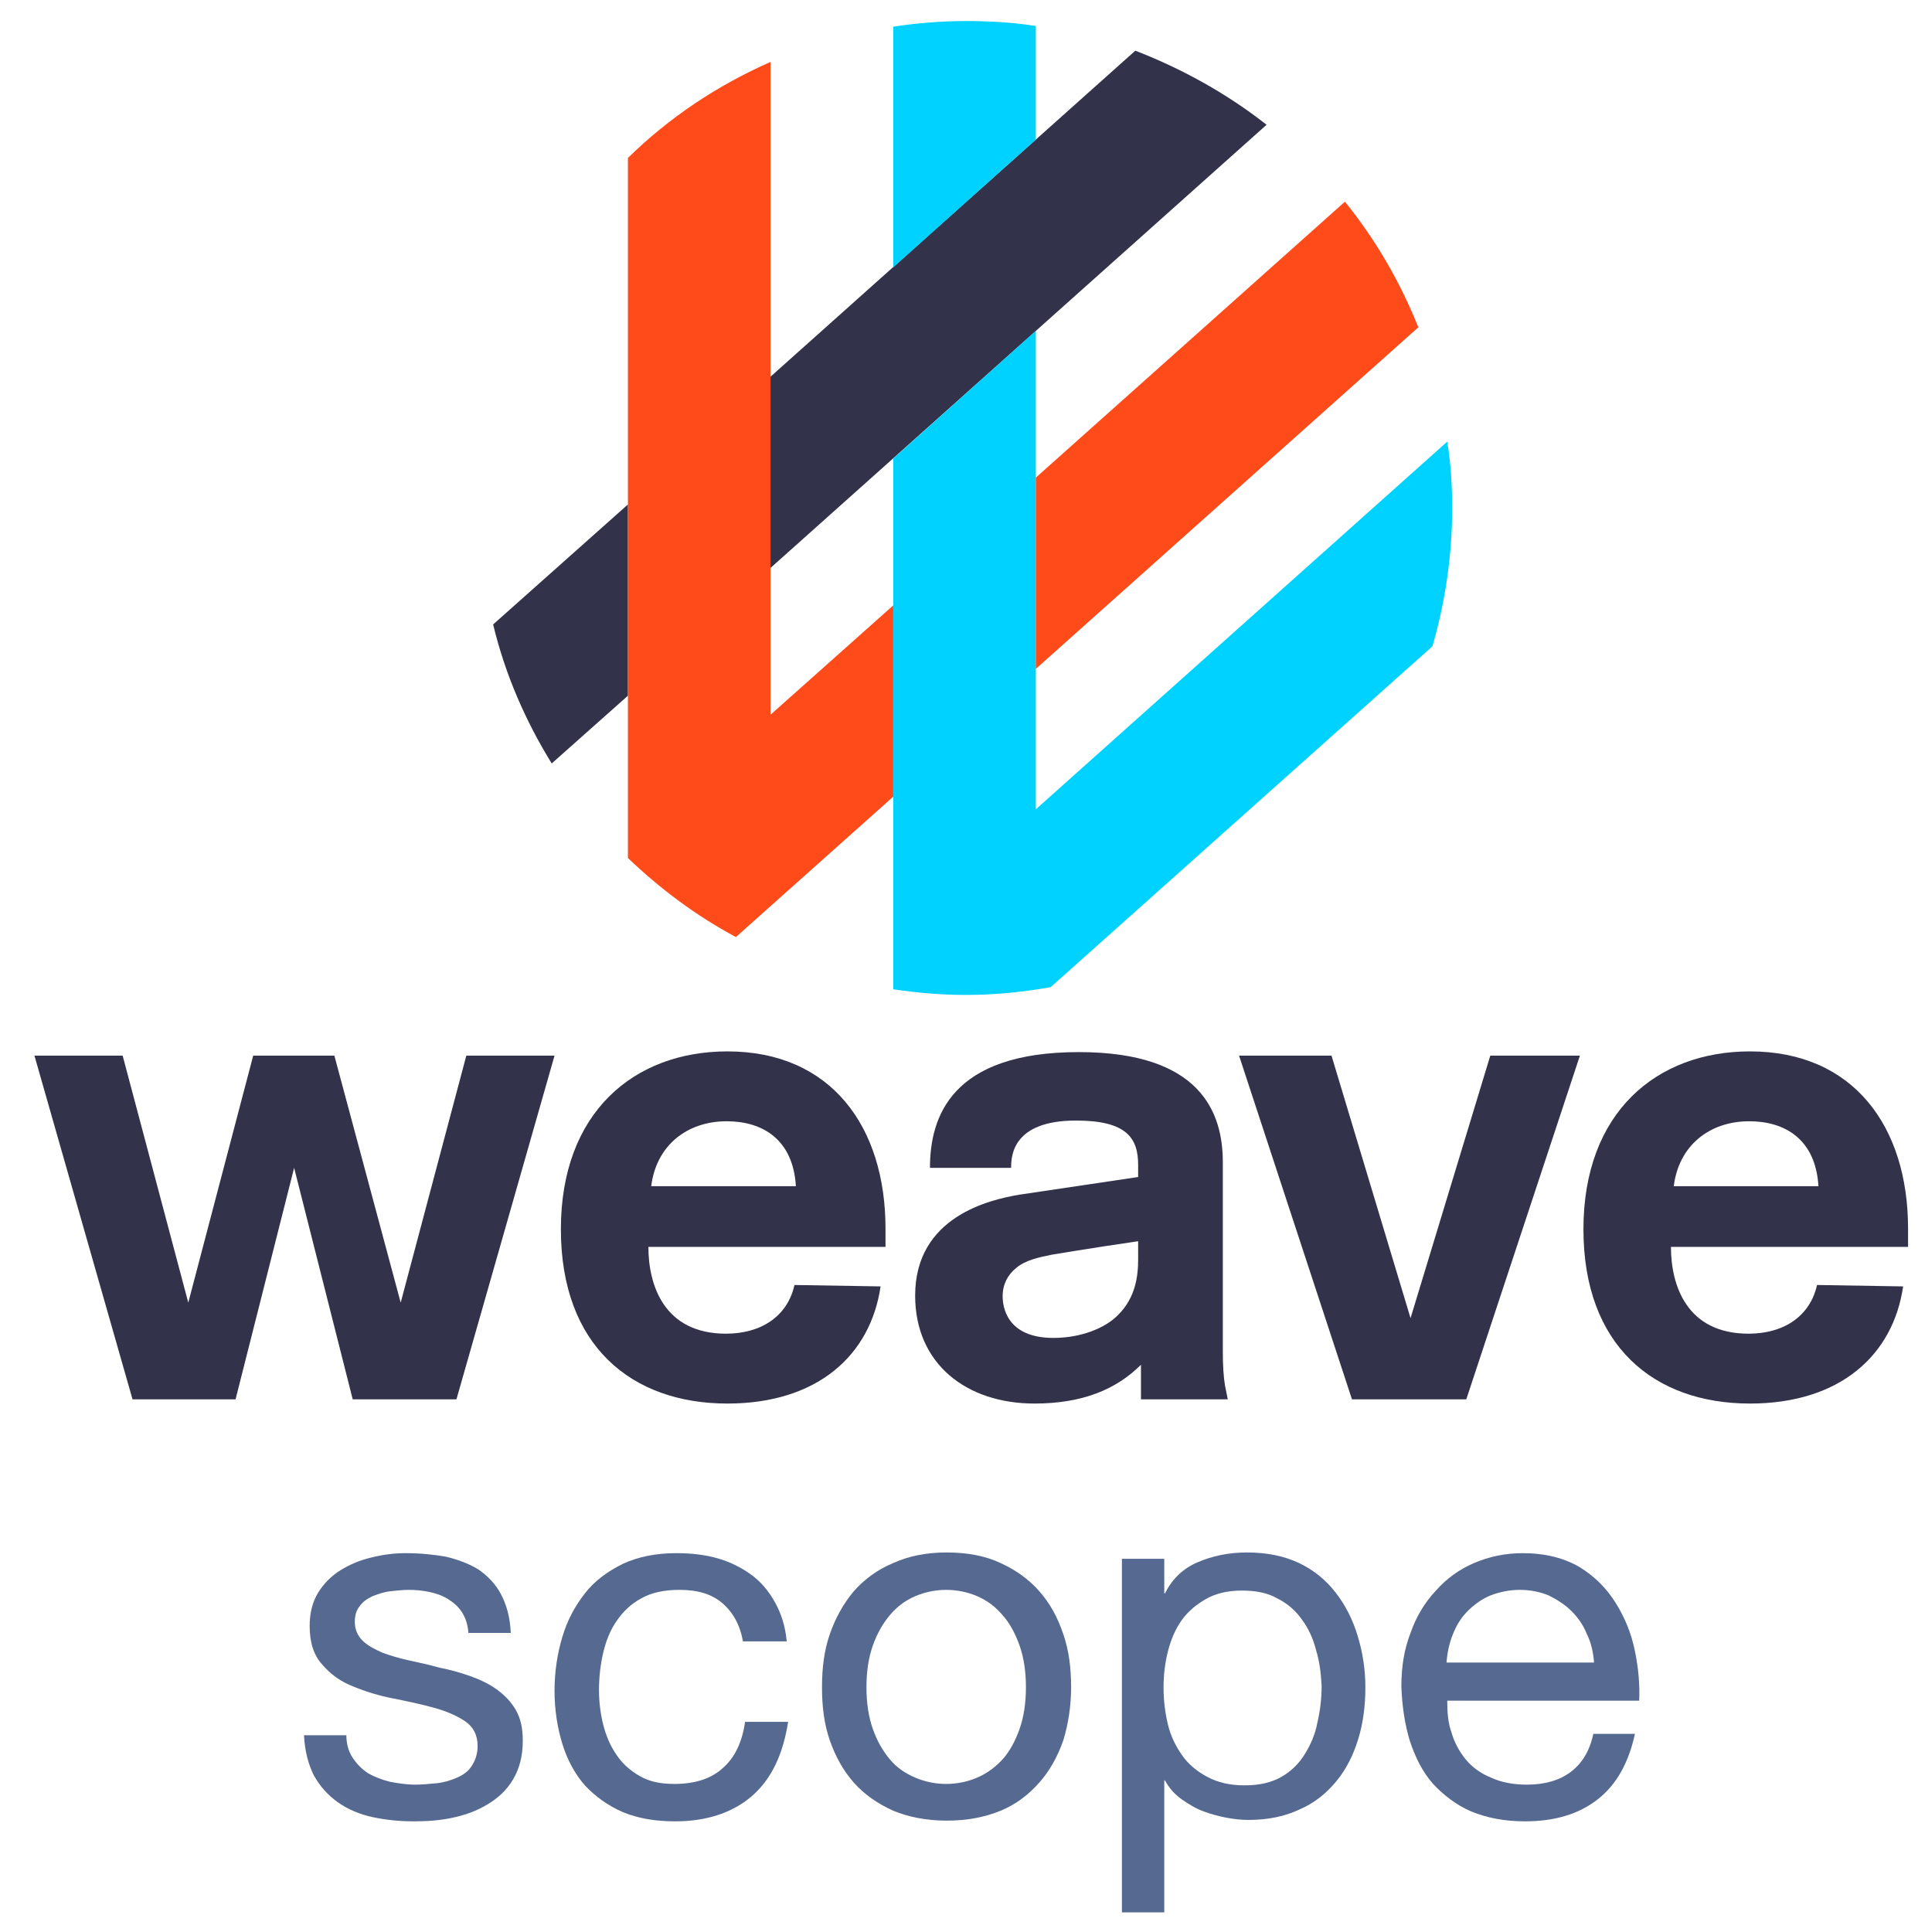
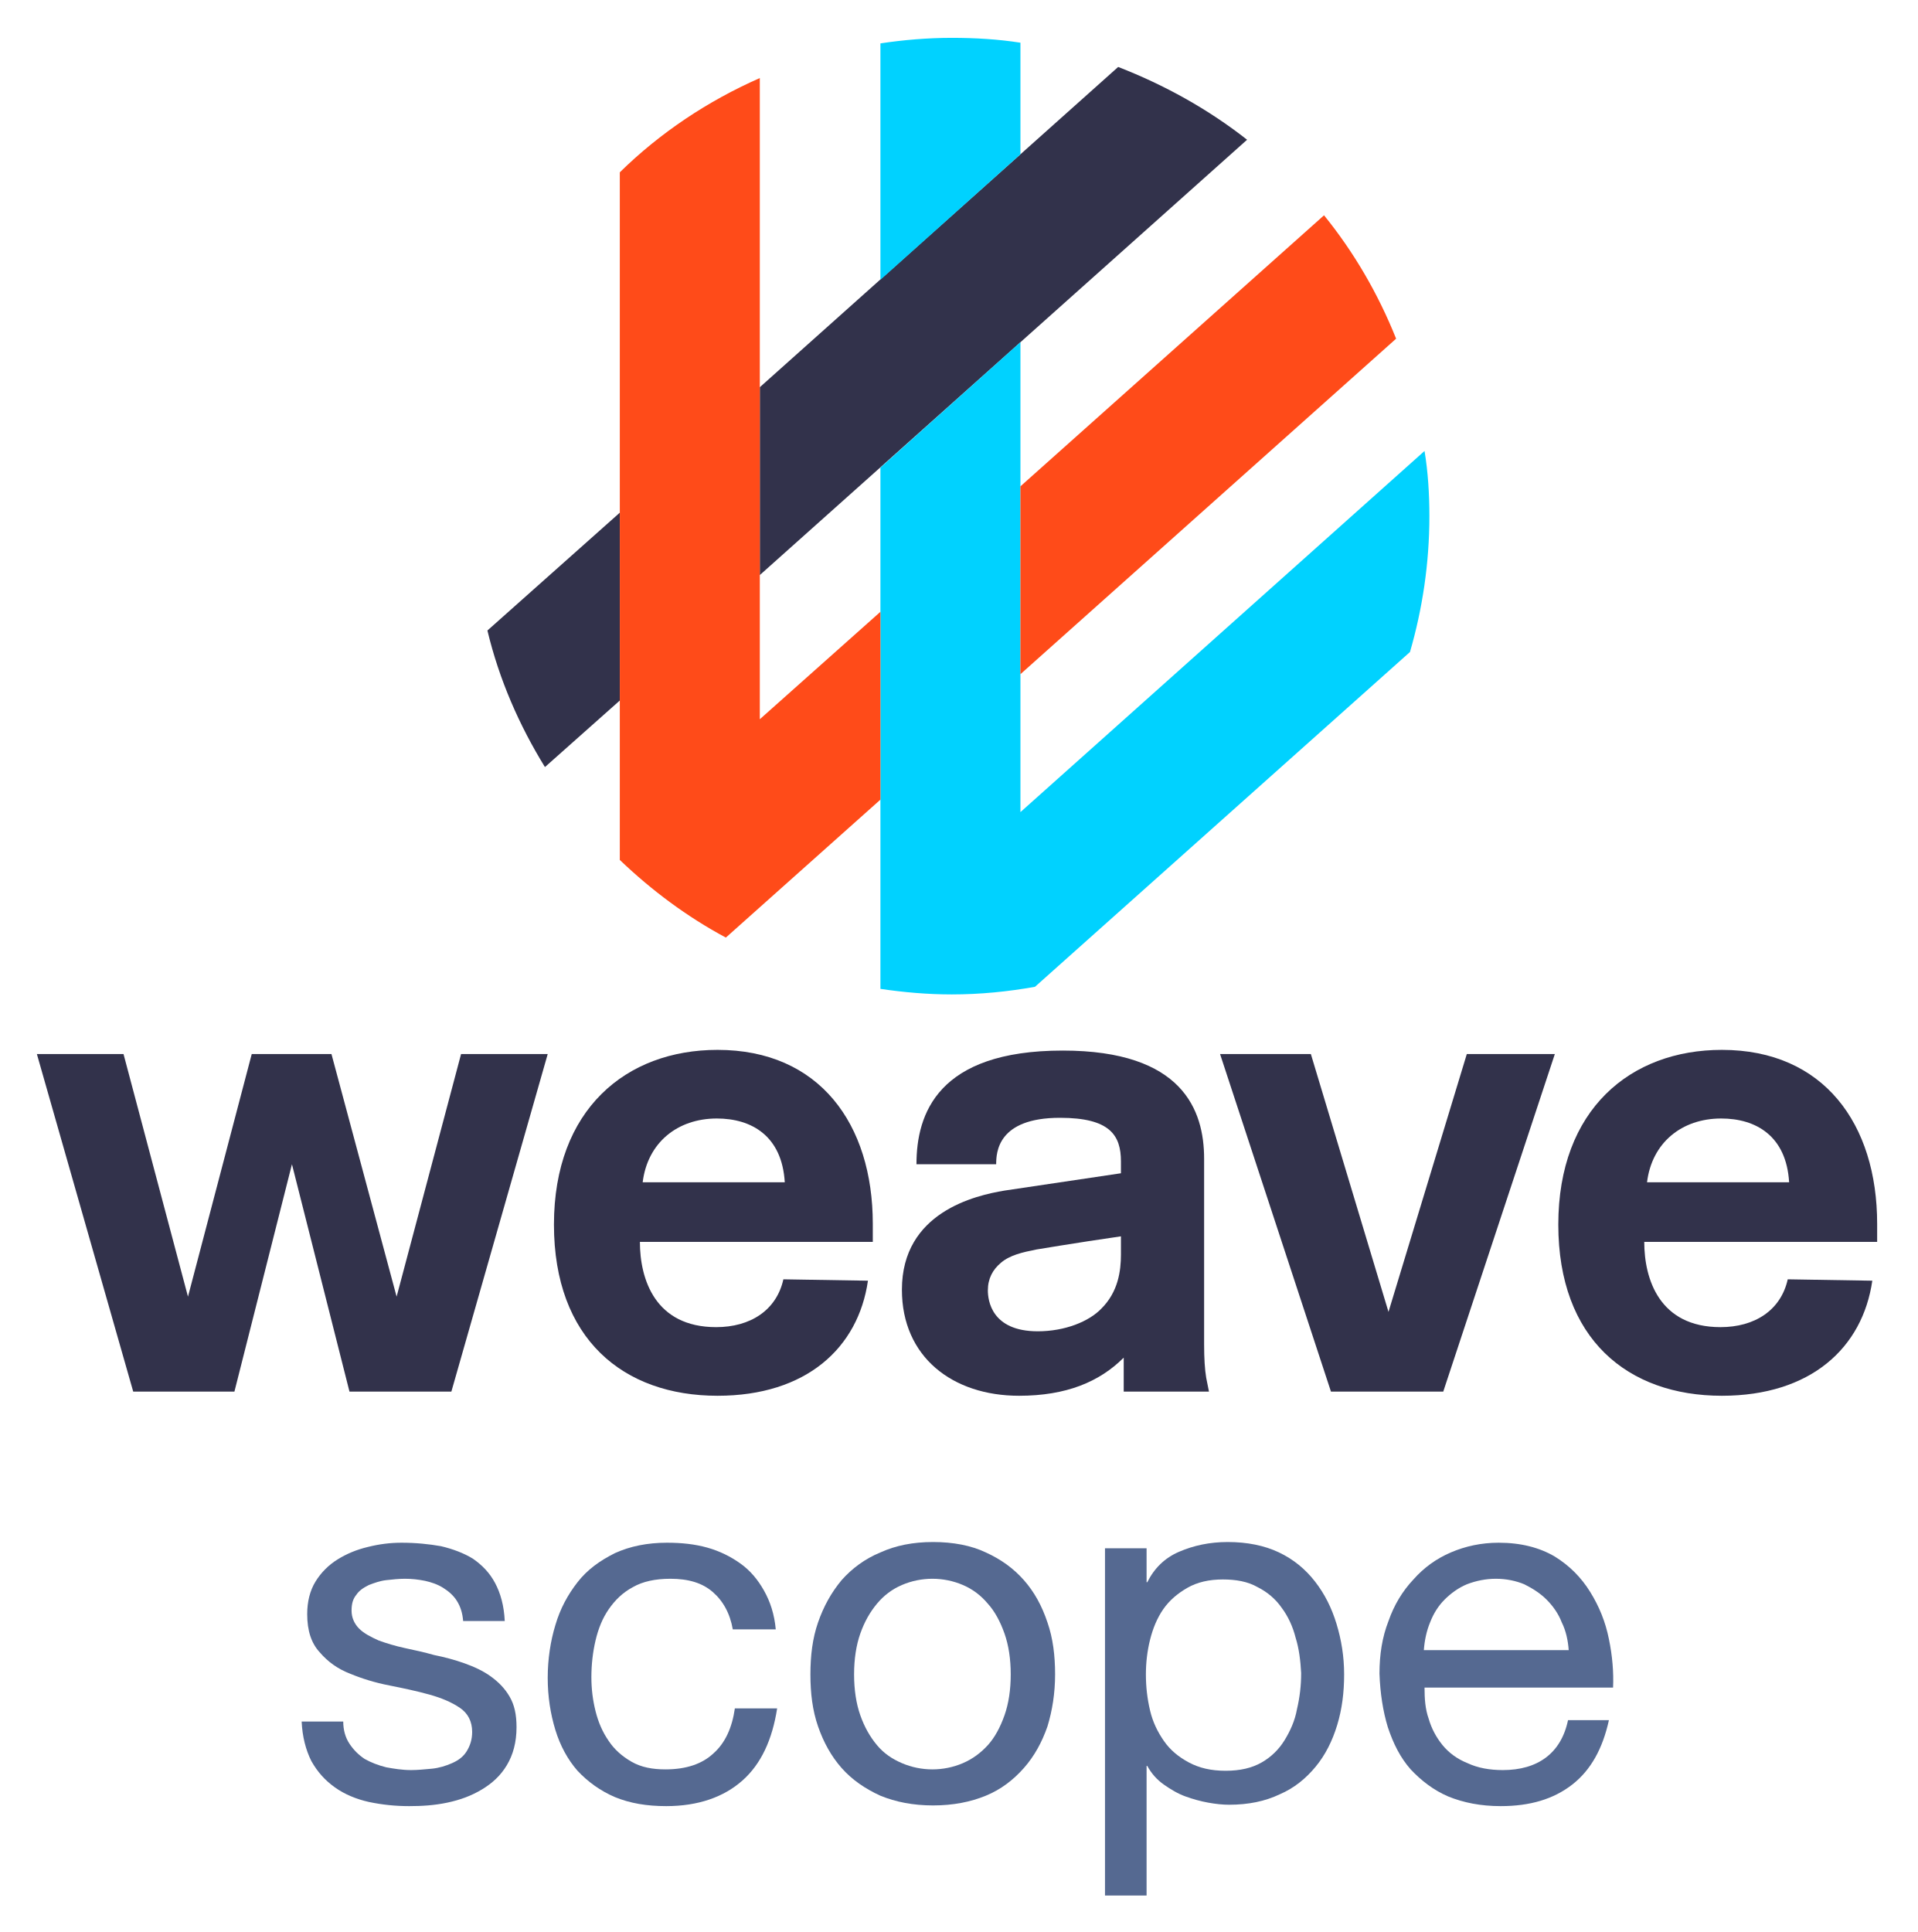
- <svg xmlns="http://www.w3.org/2000/svg" version="1.1" id="Layer_1" x="0px" y="0px" viewBox="7.12 7.12 271.76 273.76" style="enable-background:new 0 0 288 288;" xml:space="preserve">
+ <svg xmlns="http://www.w3.org/2000/svg" version="1.1" id="Layer_1" x="0px" y="0px" viewBox="6.68 4.64 276.64 278.72" style="enable-background:new 0 0 288 288;" xml:space="preserve">
  <style type="text/css">
	.st0{fill:#556991;}
	.st1{fill:#32324B;}
	.st2{fill:#00D2FF;}
	.st3{fill:#FF4B19;}
</style>
  <g>
    <path class="st0" d="M57.1,256.2c0.6,0.9,1.3,1.6,2.2,2.2c0.9,0.5,1.9,0.9,3.1,1.2c1.1,0.2,2.3,0.4,3.6,0.4c0.9,0,1.9-0.1,3-0.2   c1-0.1,2-0.4,2.9-0.8c0.9-0.4,1.6-0.9,2.1-1.7s0.8-1.7,0.8-2.8c0-1.5-0.6-2.7-1.8-3.5c-1.2-0.8-2.6-1.4-4.4-1.9   c-1.8-0.5-3.7-0.9-5.7-1.3c-2.1-0.4-4-1-5.7-1.7c-1.8-0.7-3.2-1.7-4.4-3.1c-1.2-1.3-1.8-3.1-1.8-5.5c0-1.8,0.4-3.4,1.2-4.7   c0.8-1.3,1.9-2.4,3.2-3.2c1.3-0.8,2.7-1.4,4.4-1.8c1.6-0.4,3.2-0.6,4.8-0.6c2.1,0,4,0.2,5.7,0.5c1.7,0.4,3.3,1,4.6,1.8   c1.3,0.9,2.4,2,3.2,3.5c0.8,1.5,1.3,3.3,1.4,5.5h-6c-0.1-1.2-0.4-2.1-0.9-2.9c-0.5-0.8-1.2-1.4-2-1.9c-0.8-0.5-1.7-0.8-2.6-1   c-1-0.2-1.9-0.3-2.9-0.3c-0.9,0-1.8,0.1-2.7,0.2c-0.9,0.1-1.7,0.4-2.5,0.7c-0.8,0.4-1.4,0.8-1.8,1.4c-0.5,0.6-0.7,1.3-0.7,2.3   c0,1,0.4,1.9,1.1,2.6c0.7,0.7,1.7,1.2,2.8,1.7c1.1,0.4,2.4,0.8,3.8,1.1c1.4,0.3,2.8,0.6,4.2,1c1.5,0.3,3,0.7,4.4,1.2   c1.4,0.5,2.7,1.1,3.8,1.9c1.1,0.8,2,1.7,2.7,2.9c0.7,1.2,1,2.6,1,4.4c0,2.2-0.5,4-1.4,5.5c-0.9,1.5-2.1,2.6-3.6,3.5   c-1.5,0.9-3.1,1.5-5,1.9c-1.9,0.4-3.7,0.5-5.5,0.5c-2,0-3.9-0.2-5.8-0.6c-1.8-0.4-3.5-1.1-4.9-2.1c-1.4-1-2.5-2.2-3.4-3.8   c-0.8-1.6-1.3-3.5-1.4-5.7h6C56.2,254.2,56.5,255.3,57.1,256.2z" />
    <path class="st0" d="M109.5,234.3c-1.5-1.3-3.5-1.9-6.1-1.9c-2.2,0-4,0.4-5.4,1.2c-1.5,0.8-2.6,1.9-3.5,3.2   c-0.9,1.3-1.5,2.8-1.9,4.5c-0.4,1.7-0.6,3.5-0.6,5.3c0,1.7,0.2,3.3,0.6,4.9c0.4,1.6,1,3,1.9,4.3c0.8,1.2,1.9,2.2,3.3,3   c1.4,0.8,3,1.1,4.9,1.1c3,0,5.3-0.8,6.9-2.3c1.7-1.5,2.7-3.7,3.1-6.5h6.1c-0.7,4.5-2.3,8-5,10.4c-2.7,2.4-6.4,3.7-11,3.7   c-2.8,0-5.2-0.4-7.4-1.3c-2.1-0.9-3.9-2.2-5.4-3.8c-1.4-1.6-2.5-3.6-3.2-5.9c-0.7-2.3-1.1-4.8-1.1-7.5c0-2.7,0.4-5.3,1.1-7.6   c0.7-2.4,1.8-4.4,3.2-6.2c1.4-1.8,3.2-3.1,5.4-4.2c2.2-1,4.7-1.5,7.5-1.5c2.1,0,4,0.2,5.8,0.7c1.8,0.5,3.4,1.3,4.8,2.3   c1.4,1,2.5,2.3,3.4,3.9c0.9,1.6,1.5,3.4,1.7,5.6h-6.2C112,237.4,111,235.6,109.5,234.3z" />
    <path class="st0" d="M124.7,238.7c0.8-2.3,1.9-4.3,3.4-6.1c1.5-1.7,3.4-3.1,5.6-4c2.2-1,4.7-1.5,7.6-1.5c2.9,0,5.5,0.5,7.6,1.5   c2.2,1,4,2.3,5.5,4c1.5,1.7,2.6,3.7,3.4,6.1c0.8,2.3,1.1,4.8,1.1,7.5s-0.4,5.2-1.1,7.5c-0.8,2.3-1.9,4.3-3.4,6   c-1.5,1.7-3.3,3.1-5.5,4s-4.7,1.4-7.6,1.4c-2.9,0-5.4-0.5-7.6-1.4c-2.2-1-4.1-2.3-5.6-4c-1.5-1.7-2.6-3.7-3.4-6   c-0.8-2.3-1.1-4.8-1.1-7.5S123.9,241,124.7,238.7z M130.8,252.1c0.6,1.7,1.4,3.1,2.4,4.3c1,1.2,2.2,2,3.6,2.6   c1.4,0.6,2.9,0.9,4.4,0.9c1.5,0,3-0.3,4.4-0.9c1.4-0.6,2.6-1.5,3.6-2.6c1-1.1,1.8-2.6,2.4-4.3c0.6-1.7,0.9-3.7,0.9-5.9   c0-2.2-0.3-4.2-0.9-5.9c-0.6-1.7-1.4-3.2-2.4-4.3c-1-1.2-2.2-2.1-3.6-2.7c-1.4-0.6-2.9-0.9-4.4-0.9c-1.5,0-3,0.3-4.4,0.9   c-1.4,0.6-2.6,1.5-3.6,2.7c-1,1.2-1.8,2.6-2.4,4.3c-0.6,1.7-0.9,3.7-0.9,5.9C129.9,248.4,130.2,250.4,130.8,252.1z" />
    <path class="st0" d="M172.1,228v4.9h0.1c1-2,2.5-3.5,4.6-4.4c2.1-0.9,4.4-1.4,7-1.4c2.8,0,5.3,0.5,7.4,1.5c2.1,1,3.8,2.4,5.2,4.2   c1.4,1.8,2.4,3.8,3.1,6.1s1.1,4.7,1.1,7.3c0,2.6-0.3,5-1,7.3c-0.7,2.3-1.7,4.3-3.1,6c-1.4,1.7-3.1,3.1-5.2,4   c-2.1,1-4.5,1.5-7.3,1.5c-0.9,0-1.9-0.1-3-0.3c-1.1-0.2-2.2-0.5-3.3-0.9c-1.1-0.4-2.1-1-3.1-1.7c-1-0.7-1.8-1.6-2.4-2.7h-0.1v18.7   h-6V228H172.1z M193.6,240.9c-0.4-1.6-1.1-3.1-2-4.3c-0.9-1.3-2.1-2.3-3.5-3c-1.4-0.8-3.1-1.1-5-1.1c-2,0-3.7,0.4-5.1,1.2   c-1.4,0.8-2.6,1.8-3.5,3.1c-0.9,1.3-1.5,2.8-1.9,4.4c-0.4,1.6-0.6,3.3-0.6,5c0,1.8,0.2,3.5,0.6,5.2c0.4,1.7,1.1,3.1,2,4.4   c0.9,1.3,2.1,2.3,3.6,3.1s3.2,1.2,5.3,1.2c2.1,0,3.8-0.4,5.2-1.2c1.4-0.8,2.5-1.9,3.3-3.2c0.8-1.3,1.5-2.8,1.8-4.5   c0.4-1.7,0.6-3.4,0.6-5.2C194.3,244.2,194.1,242.5,193.6,240.9z" />
    <path class="st0" d="M233.5,262.1c-2.7,2.1-6.1,3.1-10.3,3.1c-2.9,0-5.4-0.5-7.6-1.4c-2.1-0.9-3.9-2.3-5.4-3.9   c-1.5-1.7-2.5-3.7-3.3-6.1c-0.7-2.3-1.1-4.9-1.2-7.7c0-2.8,0.4-5.3,1.3-7.6c0.8-2.3,2-4.3,3.6-6c1.5-1.7,3.3-3,5.4-3.9   c2.1-0.9,4.4-1.4,6.9-1.4c3.2,0,5.9,0.7,8.1,2c2.1,1.3,3.8,3,5.1,5.1c1.3,2.1,2.2,4.3,2.7,6.8c0.5,2.4,0.7,4.8,0.6,7h-27.2   c0,1.6,0.1,3.1,0.6,4.5c0.4,1.4,1.1,2.7,2,3.8c0.9,1.1,2.1,2,3.6,2.6c1.5,0.7,3.2,1,5.1,1c2.5,0,4.6-0.6,6.2-1.8   c1.6-1.2,2.7-3,3.2-5.4h5.9C237.9,256.9,236.2,260,233.5,262.1z M232,238.7c-0.5-1.3-1.3-2.4-2.2-3.3c-0.9-0.9-2-1.6-3.2-2.2   c-1.2-0.5-2.6-0.8-4.1-0.8c-1.5,0-2.9,0.3-4.2,0.8c-1.2,0.5-2.3,1.3-3.2,2.2c-0.9,0.9-1.6,2-2.1,3.3c-0.5,1.2-0.8,2.6-0.9,4H233   C232.9,241.3,232.6,239.9,232,238.7z" />
  </g>
  <g>
    <g>
      <path class="st1" d="M116.3,87.6l70.3-62.8c-5.6-4.4-11.9-7.9-18.6-10.5l-51.7,46.2V87.6z" />
    </g>
    <g>
      <path class="st1" d="M96.1,78.6L77,95.6c1.7,7.1,4.6,13.7,8.3,19.7l10.8-9.6V78.6z" />
    </g>
    <g>
      <g>
        <path class="st2" d="M153.9,26.9V10.8c-3.2-0.5-6.5-0.7-9.9-0.7c-3.5,0-7,0.3-10.3,0.8V45L153.9,26.9z" />
      </g>
      <g>
        <path class="st2" d="M153.9,121.8V54l-20.2,18.1v75.2c3.4,0.5,6.8,0.8,10.3,0.8c4.1,0,8.1-0.4,12-1.1l54.1-48.3     c1.8-6.2,2.8-12.8,2.8-19.6c0-3.2-0.2-6.4-0.7-9.4L153.9,121.8z" />
      </g>
    </g>
    <g>
      <path class="st3" d="M153.9,101.9l54.2-48.4C205.5,47,202,41,197.7,35.7l-43.8,39.1V101.9z" />
    </g>
    <g>
      <path class="st3" d="M133.7,92.9l-17.4,15.5V15.9c-7.5,3.3-14.4,7.9-20.2,13.6v99.2c4.6,4.4,9.7,8.2,15.3,11.2l22.3-19.9V92.9z" />
    </g>
  </g>
  <g>
    <g>
      <path class="st1" d="M63.9,191.7l9.3-35h12.5l-13.9,48.7H57.1l-8.3-32.8l-8.3,32.8H25.9L12,156.7h12.5l9.3,35l9.2-35h11.5    L63.9,191.7z" />
    </g>
    <g>
      <path class="st1" d="M131.9,189.4c-1.4,9.7-8.9,16.6-21.7,16.6c-13.6,0-23.6-8.2-23.6-24.7c0-16.6,10.4-25.2,23.6-25.2    c14.7,0,22.4,10.7,22.4,25.1v2.6H99c0,5.4,2.2,12.3,11,12.3c4.9,0,8.7-2.4,9.7-6.9L131.9,189.4z M119.9,175.2    c-0.4-6.7-4.8-9.2-9.8-9.2c-5.7,0-10,3.5-10.7,9.2H119.9z" />
    </g>
    <g>
      <path class="st1" d="M168.4,173.9v-1.7c0-3.8-1.6-6.3-8.8-6.3c-9,0-9.2,5-9.2,6.7h-11.5c0-7.2,3-16.4,21.1-16.4    c17.3,0,20.4,8.6,20.4,15.6v26.8c0,2,0.1,3.6,0.3,4.8l0.4,2h-12.3v-4.9c-3.5,3.5-8.3,5.5-15.1,5.5c-9.6,0-16.9-5.6-16.9-15.3    c0-11.2,10.6-13.6,14.8-14.3L168.4,173.9z M168.4,183l-4.7,0.7c-2.6,0.4-5.7,0.9-7.5,1.2c-2,0.4-3.8,0.8-5.1,1.9    c-1.2,1-1.9,2.3-1.9,4c0,1.4,0.5,5.9,7.2,5.9c3.9,0,7.4-1.4,9.2-3.3c2.4-2.4,2.8-5.4,2.8-7.8V183z" />
    </g>
    <g>
      <path class="st1" d="M214.9,205.4h-16.2l-16-48.7h13.1l11.2,37.2l11.3-37.2H231L214.9,205.4z" />
    </g>
    <g>
      <path class="st1" d="M276.8,189.4c-1.4,9.7-8.9,16.6-21.7,16.6c-13.6,0-23.6-8.2-23.6-24.7c0-16.6,10.4-25.2,23.6-25.2    c14.7,0,22.4,10.7,22.4,25.1v2.6h-33.6c0,5.4,2.2,12.3,11,12.3c4.9,0,8.7-2.4,9.7-6.9L276.8,189.4z M264.8,175.2    c-0.4-6.7-4.8-9.2-9.8-9.2c-5.7,0-10,3.5-10.7,9.2H264.8z" />
    </g>
  </g>
</svg>
